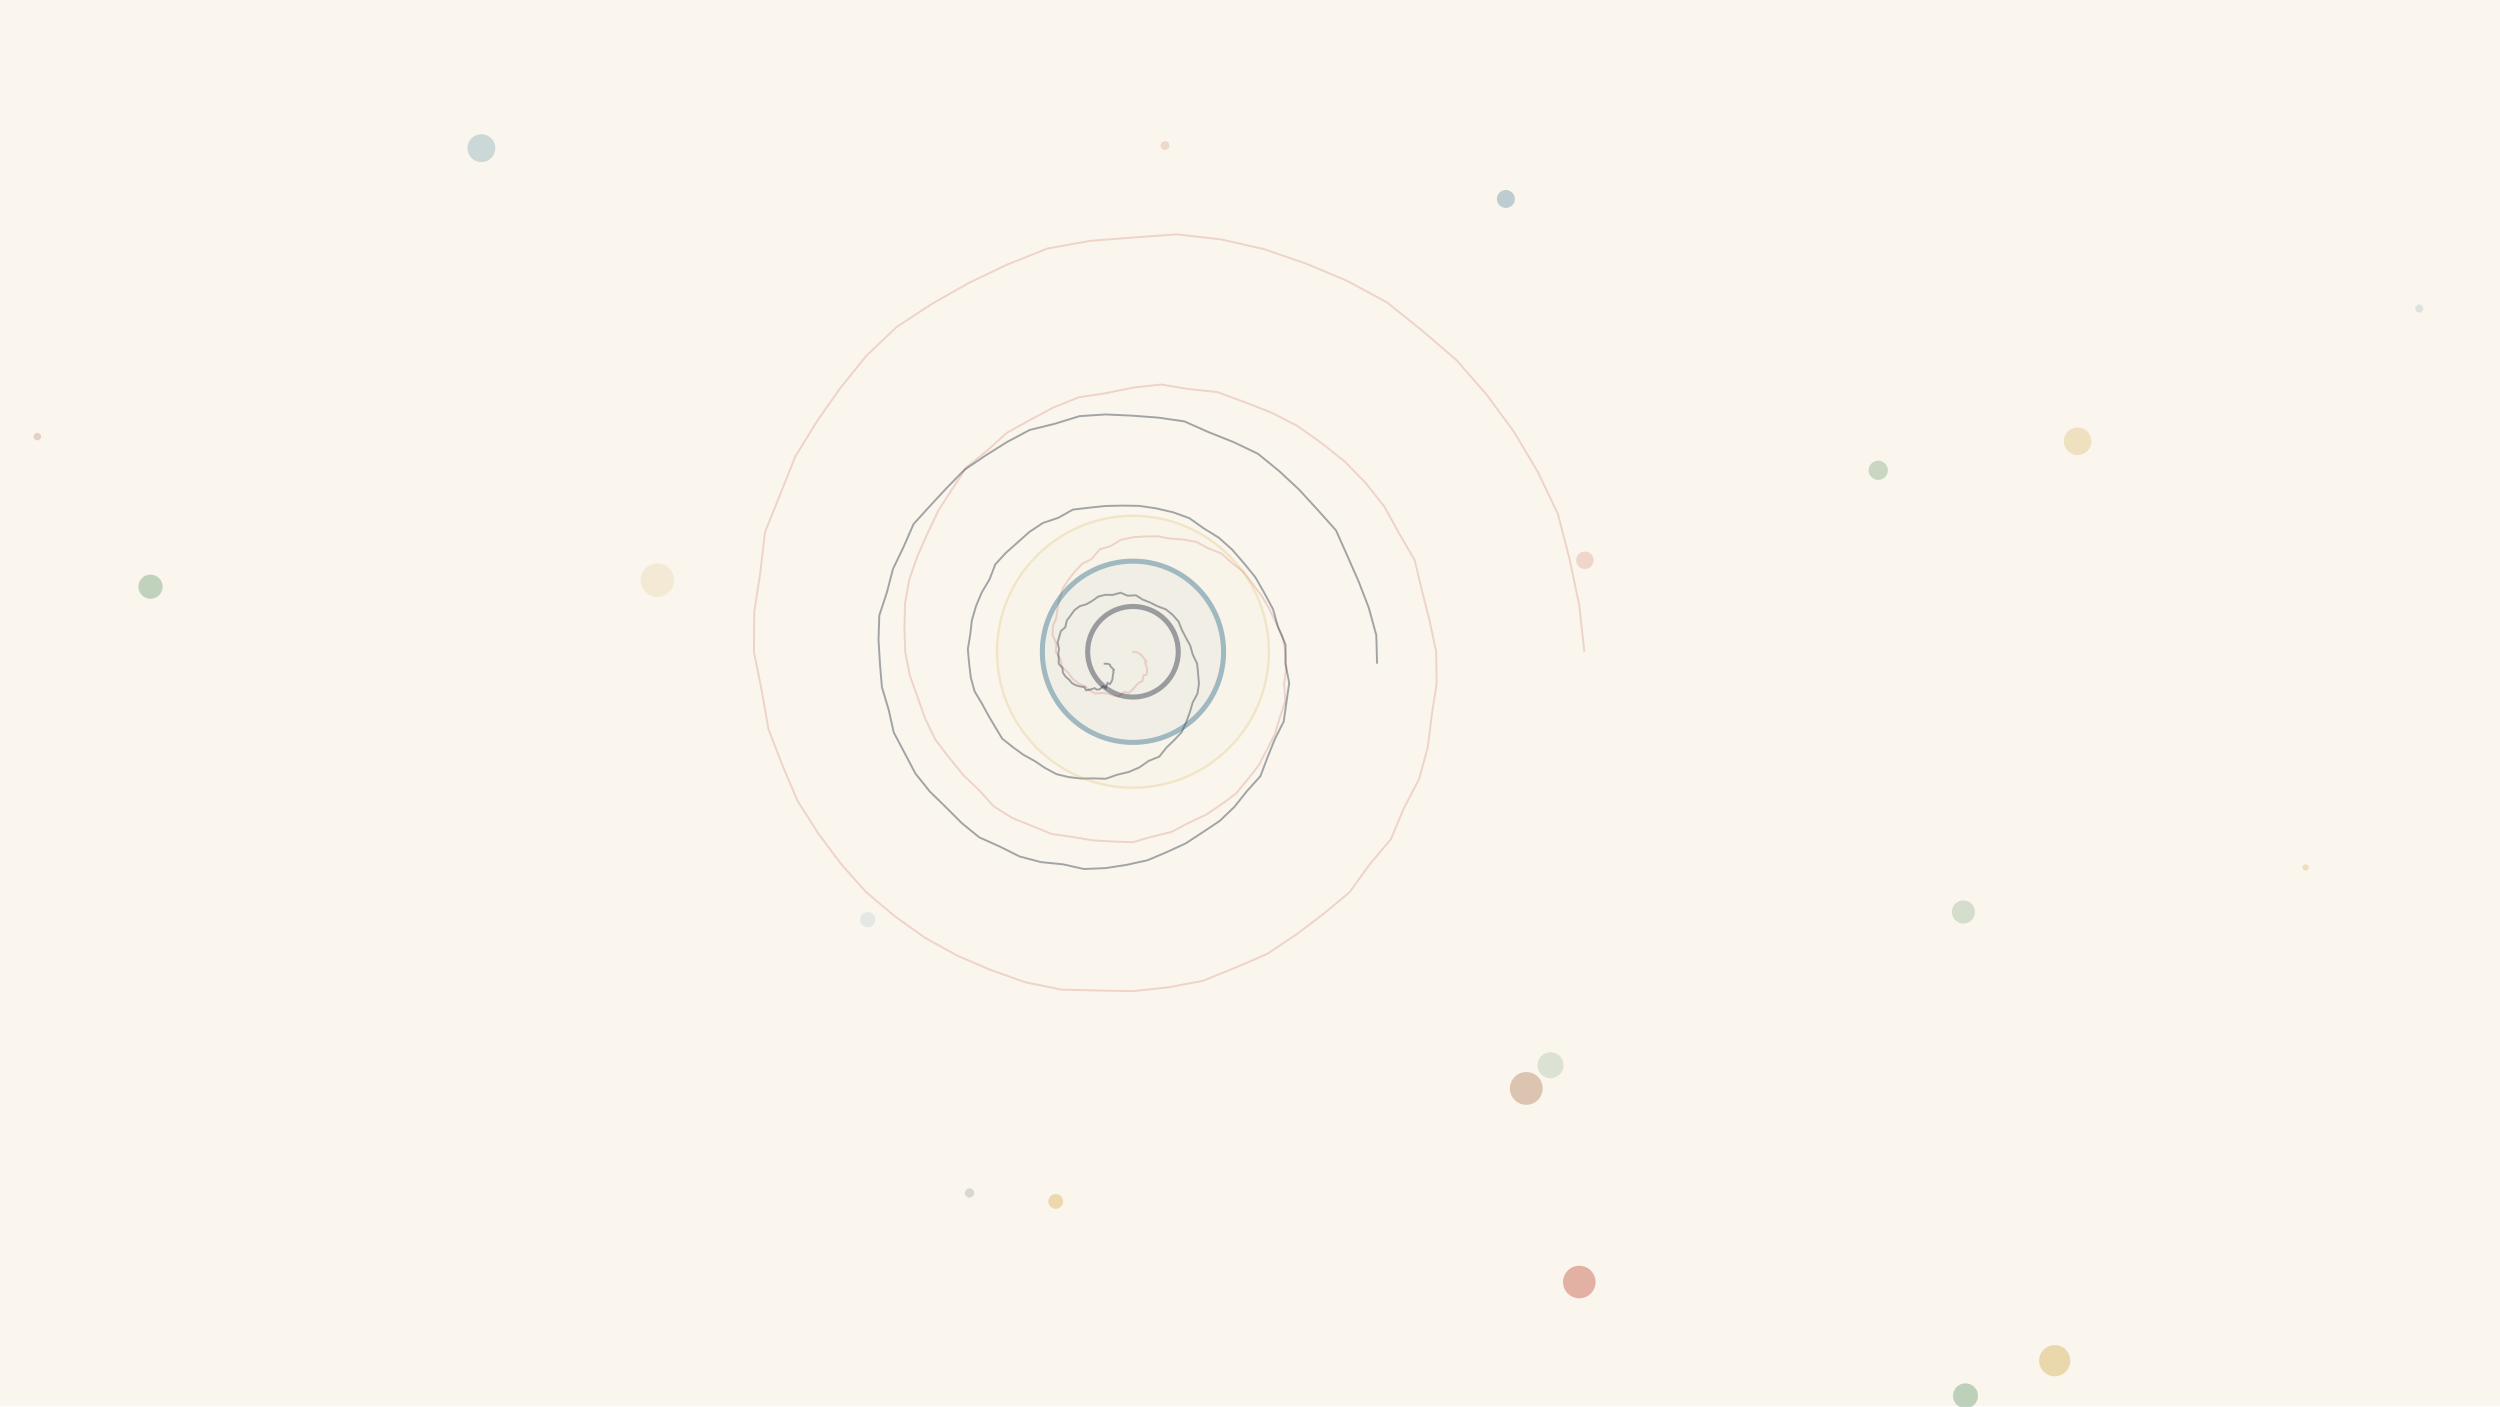
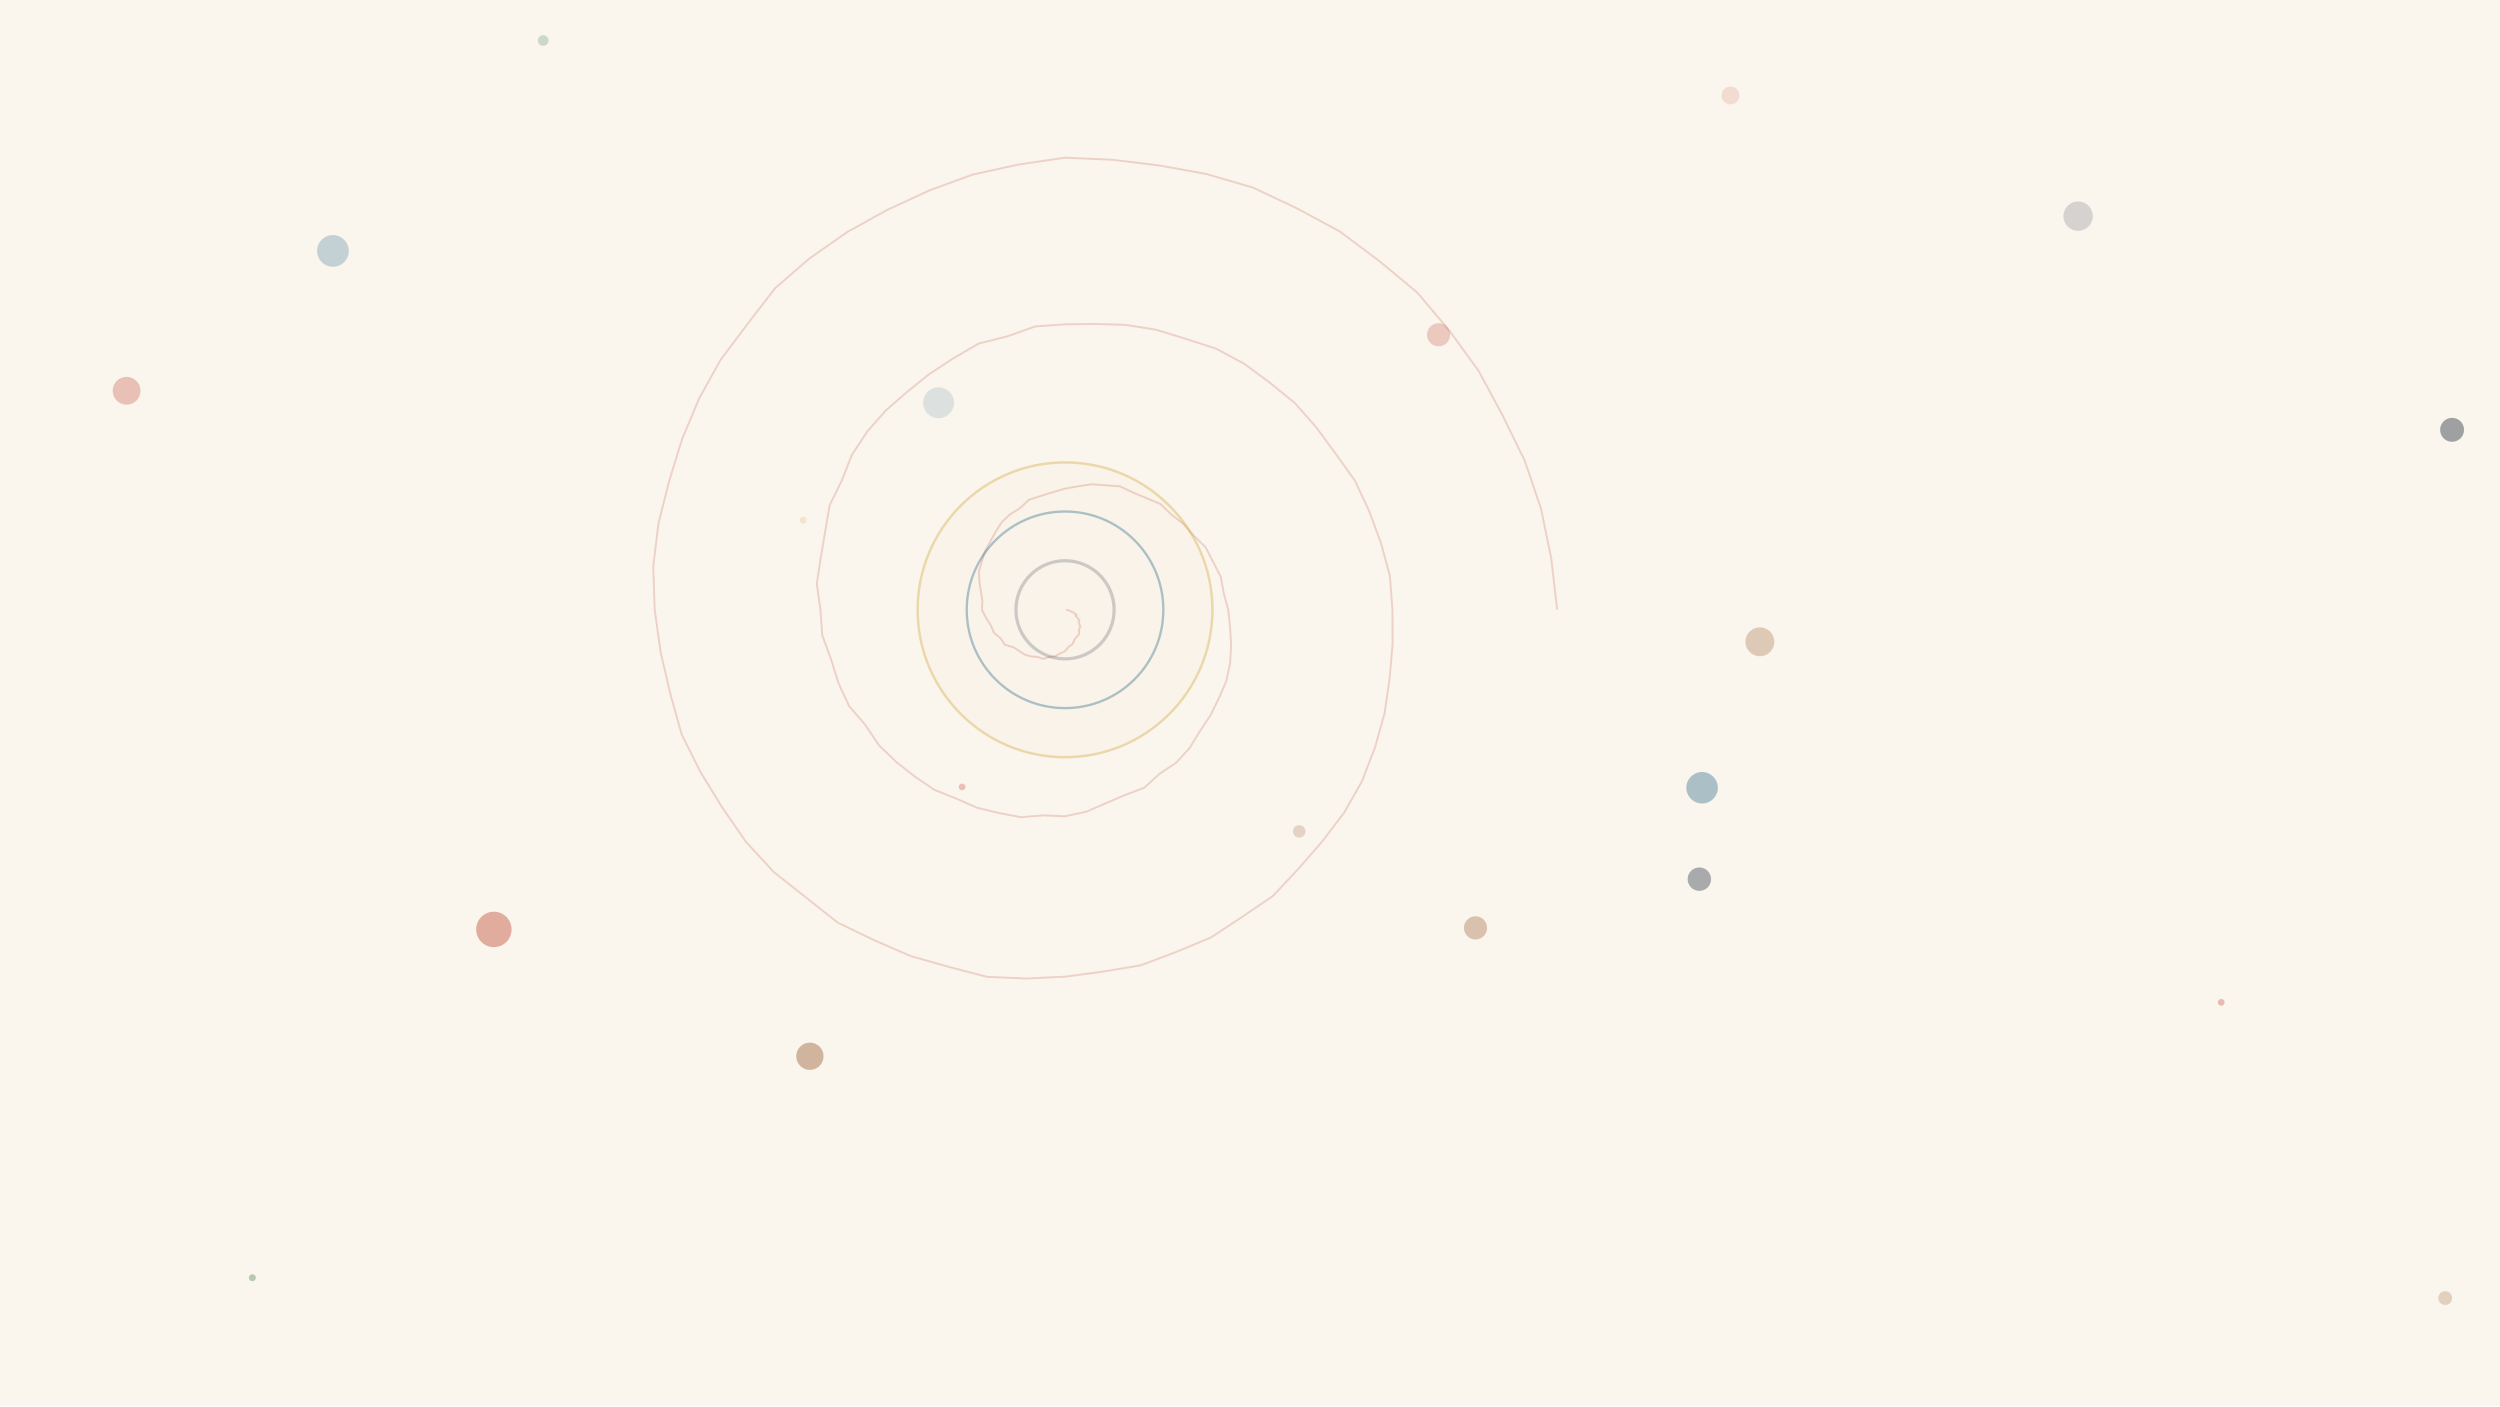
<svg xmlns="http://www.w3.org/2000/svg" viewBox="0 0 1920 1080" width="1920" height="1080">
  <rect width="1920" height="1080" fill="#FAF6EE" />
-   <polyline points="869.6,500.6 872.9,500.8 874.0,501.4 875.6,502.3 877.0,503.6 878.2,505.2 880.5,508.1 879.4,508.9 880.7,512.3 881.0,515.6 880.4,518.3 878.2,518.7 877.4,523.1 875.1,524.1 872.8,526.1 870.1,529.5 866.8,532.2 863.6,531.3 858.9,535.0 855.1,534.2 851.5,532.9 847.1,532.2 841.3,532.6 837.0,530.4 833.6,527.1 828.1,524.8 823.7,521.2 820.4,516.7 815.7,512.1 814.4,506.4 810.8,500.6 811.3,494.4 808.3,487.4 808.7,480.6 811.3,474.4 812.2,467.1 813.8,459.6 816.2,452.0 820.4,445.4 825.4,439.0 831.1,433.0 838.4,429.3 844.6,421.9 852.9,419.4 861.1,414.5 870.1,412.6 879.4,412.0 889.0,411.9 898.4,413.6 908.5,414.3 918.8,416.2 927.9,421.1 938.0,425.1 946.0,432.2 954.8,439.0 961.5,447.8 968.4,456.8 974.4,466.7 979.4,477.3 985.0,488.5 987.2,500.6 987.9,512.9 986.2,525.2 987.1,538.6 983.0,550.8 979.2,563.5 973.2,575.4 966.8,587.6 958.3,598.5 949.2,609.5 937.9,617.9 925.9,625.9 912.8,632.0 899.5,639.0 885.0,642.5 870.1,646.8 854.8,646.3 839.3,645.4 823.9,642.8 807.8,640.5 792.8,634.4 777.4,628.2 763.2,619.3 752.0,606.9 739.8,595.3 729.0,582.0 718.4,568.1 710.7,552.3 704.8,535.7 698.7,518.6 695.2,500.6 694.6,482.1 695.1,463.3 698.4,444.8 704.7,426.9 712.4,409.5 720.7,392.0 731.3,375.6 742.4,358.7 758.0,346.2 773.1,332.5 790.9,322.6 809.1,312.9 828.6,305.1 849.2,302.0 870.1,297.7 891.7,295.3 913.0,298.8 934.9,301.1 955.5,308.7 976.2,316.8 996.2,327.0 1014.6,340.0 1032.6,354.3 1048.7,370.8 1063.2,389.1 1074.5,409.6 1086.5,430.2 1092.0,453.4 1097.9,476.6 1103.0,500.6 1103.3,525.1 1099.6,549.3 1096.5,574.1 1089.8,598.4 1078.2,620.7 1068.2,644.5 1051.7,664.1 1036.4,685.3 1016.4,701.9 995.5,717.7 973.4,732.5 948.9,743.1 923.8,753.3 897.2,758.3 870.1,761.2 842.8,760.7 815.0,760.0 787.6,754.4 761.2,745.1 735.3,734.0 710.5,720.3 687.2,703.7 665.1,685.1 645.9,663.5 628.4,640.1 612.6,615.2 601.0,588.0 590.2,560.1 585.0,530.5 579.0,500.6 579.3,470.0 583.9,439.7 587.5,408.7 599.1,379.9 610.7,350.8 627.1,324.0 645.3,298.1 665.4,273.2 688.8,251.0 715.8,233.3 744.0,217.3 773.5,203.2 804.3,190.9 837.0,185.0 870.1,182.4 903.8,180.0 937.5,183.8 970.6,191.3 1002.9,202.4 1034.6,215.7 1065.1,232.2 1092.2,253.9 1118.7,276.7 1141.8,303.2 1162.7,331.6 1180.9,362.2 1196.4,394.5 1205.4,429.3 1212.8,464.5 1216.8,500.6" fill="none" stroke="#B7311A" stroke-width="1.5" opacity="0.18" />
-   <polyline points="847.6,509.7 850.7,509.8 852.2,510.3 852.6,510.8 852.6,511.3 853.1,512.0 855.5,514.4 855.0,515.0 855.2,516.5 854.8,517.6 854.6,519.2 854.4,521.6 853.6,523.5 852.4,525.4 850.6,524.5 849.1,528.5 847.2,526.9 844.9,529.2 842.5,529.7 840.7,528.5 837.6,529.5 834.1,530.2 832.8,527.7 829.5,527.2 826.2,526.3 823.2,524.6 821.2,522.1 818.3,519.6 816.3,516.6 816.0,513.1 813.1,509.7 813.1,505.9 812.8,502.0 813.3,498.1 812.2,493.3 813.5,489.2 814.7,484.7 818.1,481.8 819.3,476.6 822.2,472.7 825.3,468.4 829.4,465.5 834.3,464.1 838.8,461.5 843.6,458.1 849.1,456.8 854.6,456.9 860.6,455.2 866.0,457.5 872.4,457.2 877.5,460.4 883.2,462.7 888.8,465.5 895.4,468.0 900.6,472.2 905.1,477.3 907.6,483.6 910.7,489.6 914.1,495.8 916.0,502.6 919.4,509.7 920.1,517.1 920.8,524.9 919.7,532.6 916.0,539.5 913.8,547.0 911.0,554.7 907.5,562.3 901.9,568.3 895.9,574.1 890.3,581.1 882.3,584.3 875.0,589.4 866.8,592.9 858.0,595.0 849.1,598.1 839.8,597.8 830.3,597.9 820.7,596.8 811.3,594.5 802.7,589.9 794.7,584.5 786.0,579.7 777.9,573.8 769.7,567.3 764.4,558.5 759.2,549.7 754.2,540.5 748.5,531.0 745.6,520.5 744.3,509.7 743.3,498.6 745.1,487.6 746.4,476.3 749.6,465.4 754.1,454.8 760.0,444.9 764.4,433.4 772.5,424.6 781.5,416.6 790.6,408.5 801.0,401.6 812.7,397.7 823.9,391.4 836.5,389.9 849.1,388.6 861.8,388.3 874.8,388.5 887.8,390.4 900.8,393.4 913.5,398.0 924.5,405.8 936.1,413.0 946.3,422.1 955.3,432.5 964.1,443.3 971.0,455.4 977.7,467.9 981.5,481.5 987.3,495.1 987.2,509.7 990.1,524.5 988.0,539.2 985.9,554.1 979.1,567.6 973.5,581.5 968.0,596.1 957.7,607.5 948.1,619.6 936.8,630.4 923.8,639.1 910.5,647.8 896.1,654.4 881.2,660.7 865.3,664.2 849.1,666.7 832.5,667.4 816.3,663.8 799.5,662.1 783.1,657.8 767.9,650.2 752.1,643.1 738.7,632.2 726.5,620.0 714.0,607.8 703.0,594.0 694.8,578.4 686.4,562.5 682.5,545.1 677.3,527.7 675.8,509.7 674.7,491.3 675.3,472.7 681.1,455.1 685.8,437.0 693.9,420.1 701.6,402.5 714.4,388.4 727.3,374.5 740.8,360.7 756.8,349.9 773.3,339.5 790.8,330.2 809.9,325.5 829.1,319.6 849.1,318.3 869.1,319.2 889.2,320.7 909.5,323.6 928.2,331.9 947.3,339.5 966.1,348.5 982.3,361.7 997.6,375.9 1011.8,391.4 1026.1,407.4 1034.8,427.0 1043.4,446.5 1051.2,466.7 1057.0,487.8 1057.6,509.7" fill="none" stroke="#0A1628" stroke-width="1.5" opacity="0.37" />
-   <circle cx="870.115" cy="500.559" r="104.4" fill="#D4A843" fill-opacity="0.08" stroke="#D4A843" stroke-width="1.9" opacity="0.23" />
-   <circle cx="870.115" cy="500.559" r="69.6" fill="#1B5E80" fill-opacity="0.09" stroke="#1B5E80" stroke-width="3.9" opacity="0.40" />
-   <circle cx="870.115" cy="500.559" r="34.8" fill="none" fill-opacity="0.00" stroke="#0A1628" stroke-width="3.9" opacity="0.38" />
-   <circle cx="1212.9" cy="984.6" r="12.5" fill="#B7311A" opacity="0.35" />
-   <circle cx="1858.0" cy="237.0" r="3.1" fill="#1B5E80" opacity="0.13" />
-   <circle cx="894.7" cy="111.8" r="3.4" fill="#B7311A" opacity="0.16" />
-   <circle cx="115.6" cy="450.6" r="9.3" fill="#2B7038" opacity="0.28" />
-   <circle cx="28.7" cy="335.3" r="2.9" fill="#8B4513" opacity="0.21" />
-   <circle cx="1770.7" cy="666.2" r="2.4" fill="#D4A843" opacity="0.31" />
-   <circle cx="369.7" cy="113.8" r="10.7" fill="#1B5E80" opacity="0.21" />
-   <circle cx="1190.8" cy="818.1" r="10.0" fill="#2B7038" opacity="0.15" />
-   <circle cx="1156.5" cy="152.8" r="6.9" fill="#1B5E80" opacity="0.28" />
-   <circle cx="810.8" cy="922.7" r="5.7" fill="#D4A843" opacity="0.38" />
-   <circle cx="1217.2" cy="430.3" r="6.7" fill="#B7311A" opacity="0.17" />
-   <circle cx="744.6" cy="916.2" r="3.6" fill="#0A1628" opacity="0.14" />
-   <circle cx="666.4" cy="706.3" r="5.8" fill="#1B5E80" opacity="0.10" />
-   <circle cx="1578.0" cy="1045.0" r="12.0" fill="#D4A843" opacity="0.39" />
-   <circle cx="1509.5" cy="1072.0" r="9.6" fill="#2B7038" opacity="0.29" />
-   <circle cx="1442.5" cy="361.2" r="7.4" fill="#2B7038" opacity="0.24" />
-   <circle cx="1172.2" cy="835.9" r="12.6" fill="#8B4513" opacity="0.28" />
-   <circle cx="1595.6" cy="338.9" r="10.6" fill="#D4A843" opacity="0.28" />
-   <circle cx="504.9" cy="445.5" r="12.9" fill="#D4A843" opacity="0.16" />
-   <circle cx="1507.9" cy="700.4" r="8.9" fill="#2B7038" opacity="0.18" />
+   <polyline points="818.8,468.3 820.4,468.6 821.4,469.1 824.4,470.4 826.8,472.3 826.1,473.0 829.0,476.3 828.4,477.8 829.8,481.4 828.7,483.1 828.7,487.0 827.1,489.0 825.3,491.0 823.6,494.8 820.9,496.5 817.9,500.2 814.4,501.7 810.4,504.0 806.2,504.5 801.1,506.1 797.1,504.5 791.9,504.2 787.0,502.7 782.8,500.0 778.3,497.1 771.6,495.1 768.6,490.3 763.4,486.0 761.0,480.4 757.4,474.7 754.1,468.3 754.5,461.7 753.4,454.6 752.2,447.0 751.8,438.9 754.0,431.4 756.3,423.6 760.3,416.4 764.4,408.8 769.2,401.2 775.6,395.1 783.2,390.4 790.4,383.7 799.3,380.9 808.5,378.0 817.9,375.3 827.9,373.5 838.4,371.9 849.0,372.7 860.2,373.5 870.0,378.2 880.3,382.5 891.1,387.0 899.4,395.0 908.8,402.3 916.7,411.3 925.9,420.3 931.6,431.4 937.5,442.9 939.8,455.5 943.3,468.3 944.7,481.7 945.5,495.5 944.7,509.5 941.7,523.4 936.0,536.5 929.6,549.4 921.5,561.6 913.6,574.5 903.3,585.8 890.6,594.2 878.8,605.0 864.1,610.5 849.5,616.8 834.2,623.4 817.9,626.9 801.4,626.2 784.1,627.6 767.2,624.4 750.3,620.3 734.3,613.3 717.5,606.5 702.6,596.4 688.2,585.1 674.9,572.2 664.6,556.8 652.1,542.2 644.0,524.8 638.3,506.5 631.5,487.9 630.1,468.3 627.3,448.3 630.3,428.5 633.7,408.5 637.2,387.9 646.4,369.3 654.2,349.4 666.0,331.5 680.2,315.3 696.5,301.1 713.5,287.4 732.0,275.3 751.5,263.9 773.3,258.4 795.1,250.7 817.9,249.1 841.0,248.8 864.4,249.5 887.8,253.2 910.6,260.2 933.8,267.7 955.3,279.2 975.1,293.8 994.4,309.5 1010.9,328.2 1025.7,348.4 1040.6,369.2 1051.5,392.5 1060.5,416.8 1067.4,442.1 1069.4,468.3 1069.5,494.8 1067.2,521.3 1063.3,548.1 1055.9,574.3 1046.0,600.0 1032.3,624.1 1015.5,646.2 997.1,667.3 977.6,688.1 954.1,704.1 930.0,720.0 903.3,731.1 876.0,741.4 847.1,746.2 817.9,750.1 788.2,751.5 758.0,750.2 728.8,742.6 699.5,734.3 671.4,722.1 643.4,708.6 619.0,689.3 594.2,669.7 572.8,646.4 554.8,620.3 538.0,593.0 523.5,564.0 514.8,532.8 507.4,501.0 502.8,468.3 501.7,435.1 505.7,402.0 513.9,369.5 523.8,337.4 536.9,306.1 553.5,276.2 574.1,248.8 595.4,221.2 621.8,198.4 650.5,178.3 681.2,161.3 713.4,146.4 746.9,134.1 782.0,126.4 817.9,121.1 854.3,122.7 890.5,127.1 926.7,133.7 962.3,144.1 996.0,160.0 1029.0,177.8 1059.2,200.4 1088.5,224.7 1113.1,253.9 1135.6,284.9 1153.9,318.8 1170.9,353.6 1183.5,390.6 1191.4,429.1 1195.9,468.3" fill="none" stroke="#B7311A" stroke-width="1.5" opacity="0.19" />
+   <circle cx="817.942" cy="468.331" r="113.2" fill="#D4A843" fill-opacity="0.08" stroke="#D4A843" stroke-width="1.9" opacity="0.40" />
+   <circle cx="817.942" cy="468.331" r="75.5" fill="none" fill-opacity="0.00" stroke="#1B5E80" stroke-width="1.8" opacity="0.35" />
+   <circle cx="817.942" cy="468.331" r="37.7" fill="none" fill-opacity="0.00" stroke="#0A1628" stroke-width="2.5" opacity="0.19" />
+   <circle cx="1596.0" cy="166.0" r="11.3" fill="#0A1628" opacity="0.16" />
+   <circle cx="1883.2" cy="330.1" r="9.2" fill="#0A1628" opacity="0.38" />
+   <circle cx="1705.9" cy="769.8" r="2.6" fill="#B7311A" opacity="0.30" />
+   <circle cx="1104.8" cy="257.1" r="8.9" fill="#B7311A" opacity="0.23" />
+   <circle cx="997.8" cy="638.5" r="4.8" fill="#8B4513" opacity="0.20" />
+   <circle cx="1133.2" cy="712.6" r="8.9" fill="#8B4513" opacity="0.30" />
+   <circle cx="193.8" cy="981.3" r="2.7" fill="#2B7038" opacity="0.33" />
+   <circle cx="379.3" cy="713.8" r="13.6" fill="#B7311A" opacity="0.38" />
+   <circle cx="1307.2" cy="605.0" r="12.1" fill="#1B5E80" opacity="0.36" />
+   <circle cx="1329.0" cy="73.3" r="6.9" fill="#B7311A" opacity="0.13" />
+   <circle cx="97.2" cy="300.1" r="10.7" fill="#B7311A" opacity="0.27" />
+   <circle cx="720.8" cy="309.3" r="11.9" fill="#1B5E80" opacity="0.14" />
+   <circle cx="738.9" cy="604.4" r="2.6" fill="#B7311A" opacity="0.27" />
+   <circle cx="1351.6" cy="492.9" r="11.1" fill="#8B4513" opacity="0.25" />
+   <circle cx="1305.1" cy="675.2" r="9.0" fill="#0A1628" opacity="0.34" />
+   <circle cx="417.2" cy="31.1" r="4.1" fill="#2B7038" opacity="0.22" />
+   <circle cx="1877.9" cy="996.9" r="5.3" fill="#8B4513" opacity="0.22" />
+   <circle cx="622.0" cy="811.2" r="10.5" fill="#8B4513" opacity="0.37" />
+   <circle cx="255.7" cy="192.7" r="12.2" fill="#1B5E80" opacity="0.24" />
+   <circle cx="616.8" cy="399.5" r="2.6" fill="#D4A843" opacity="0.22" />
</svg>
